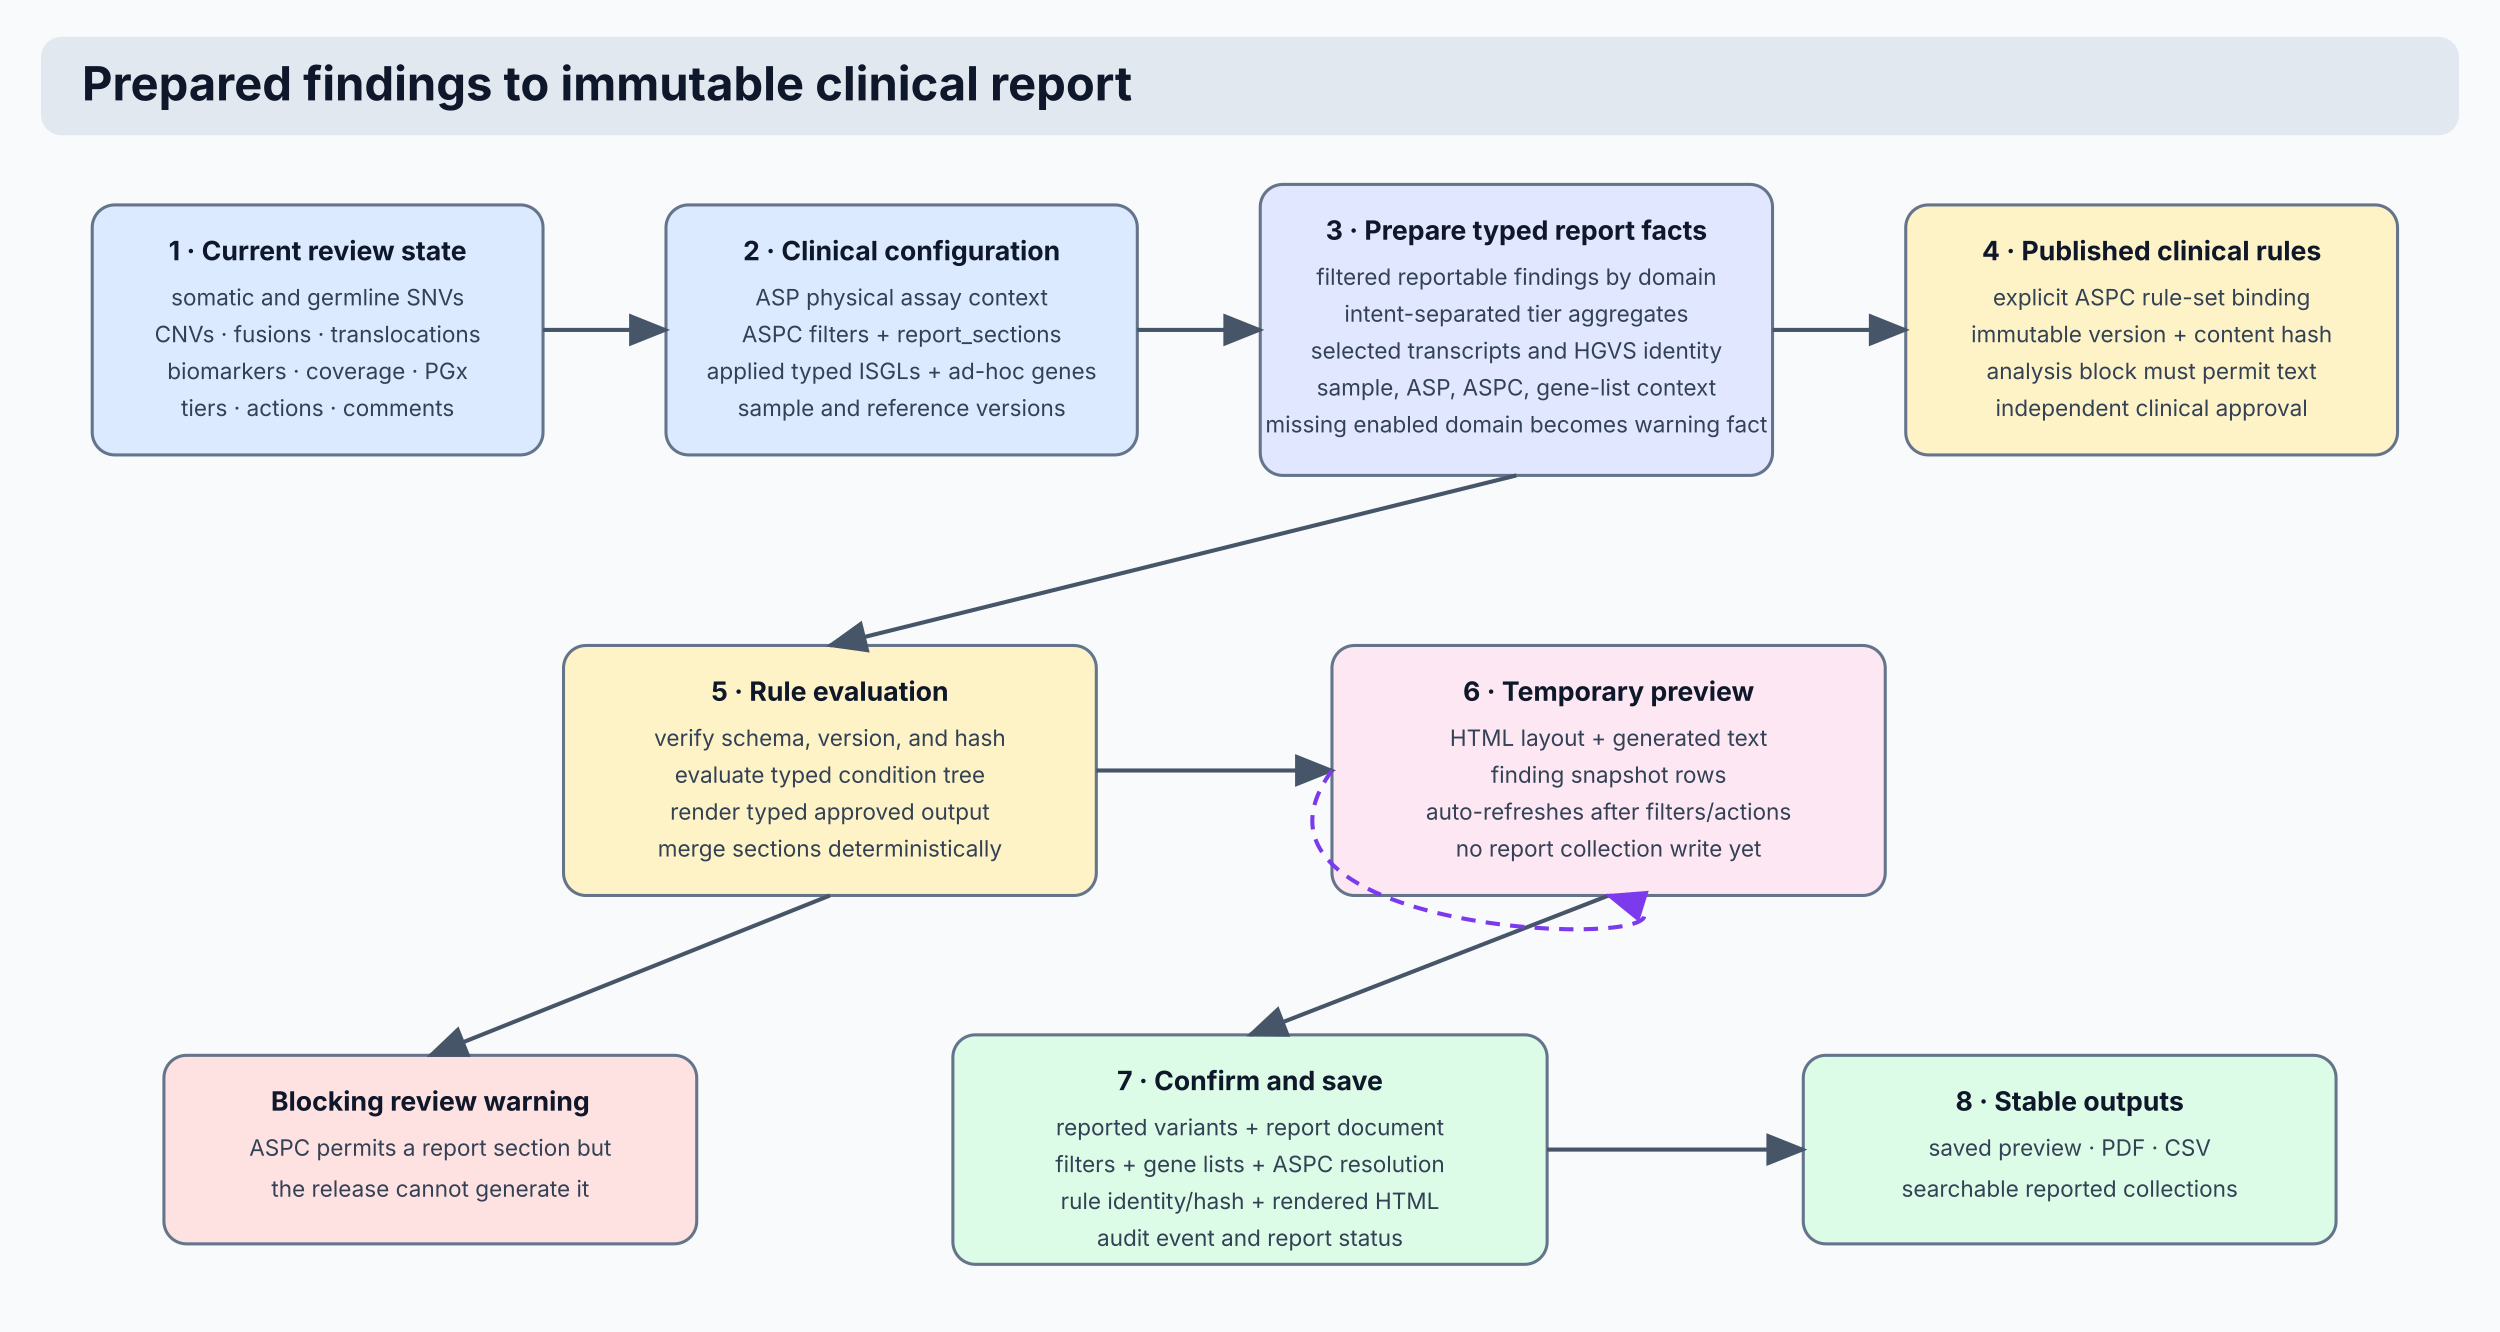
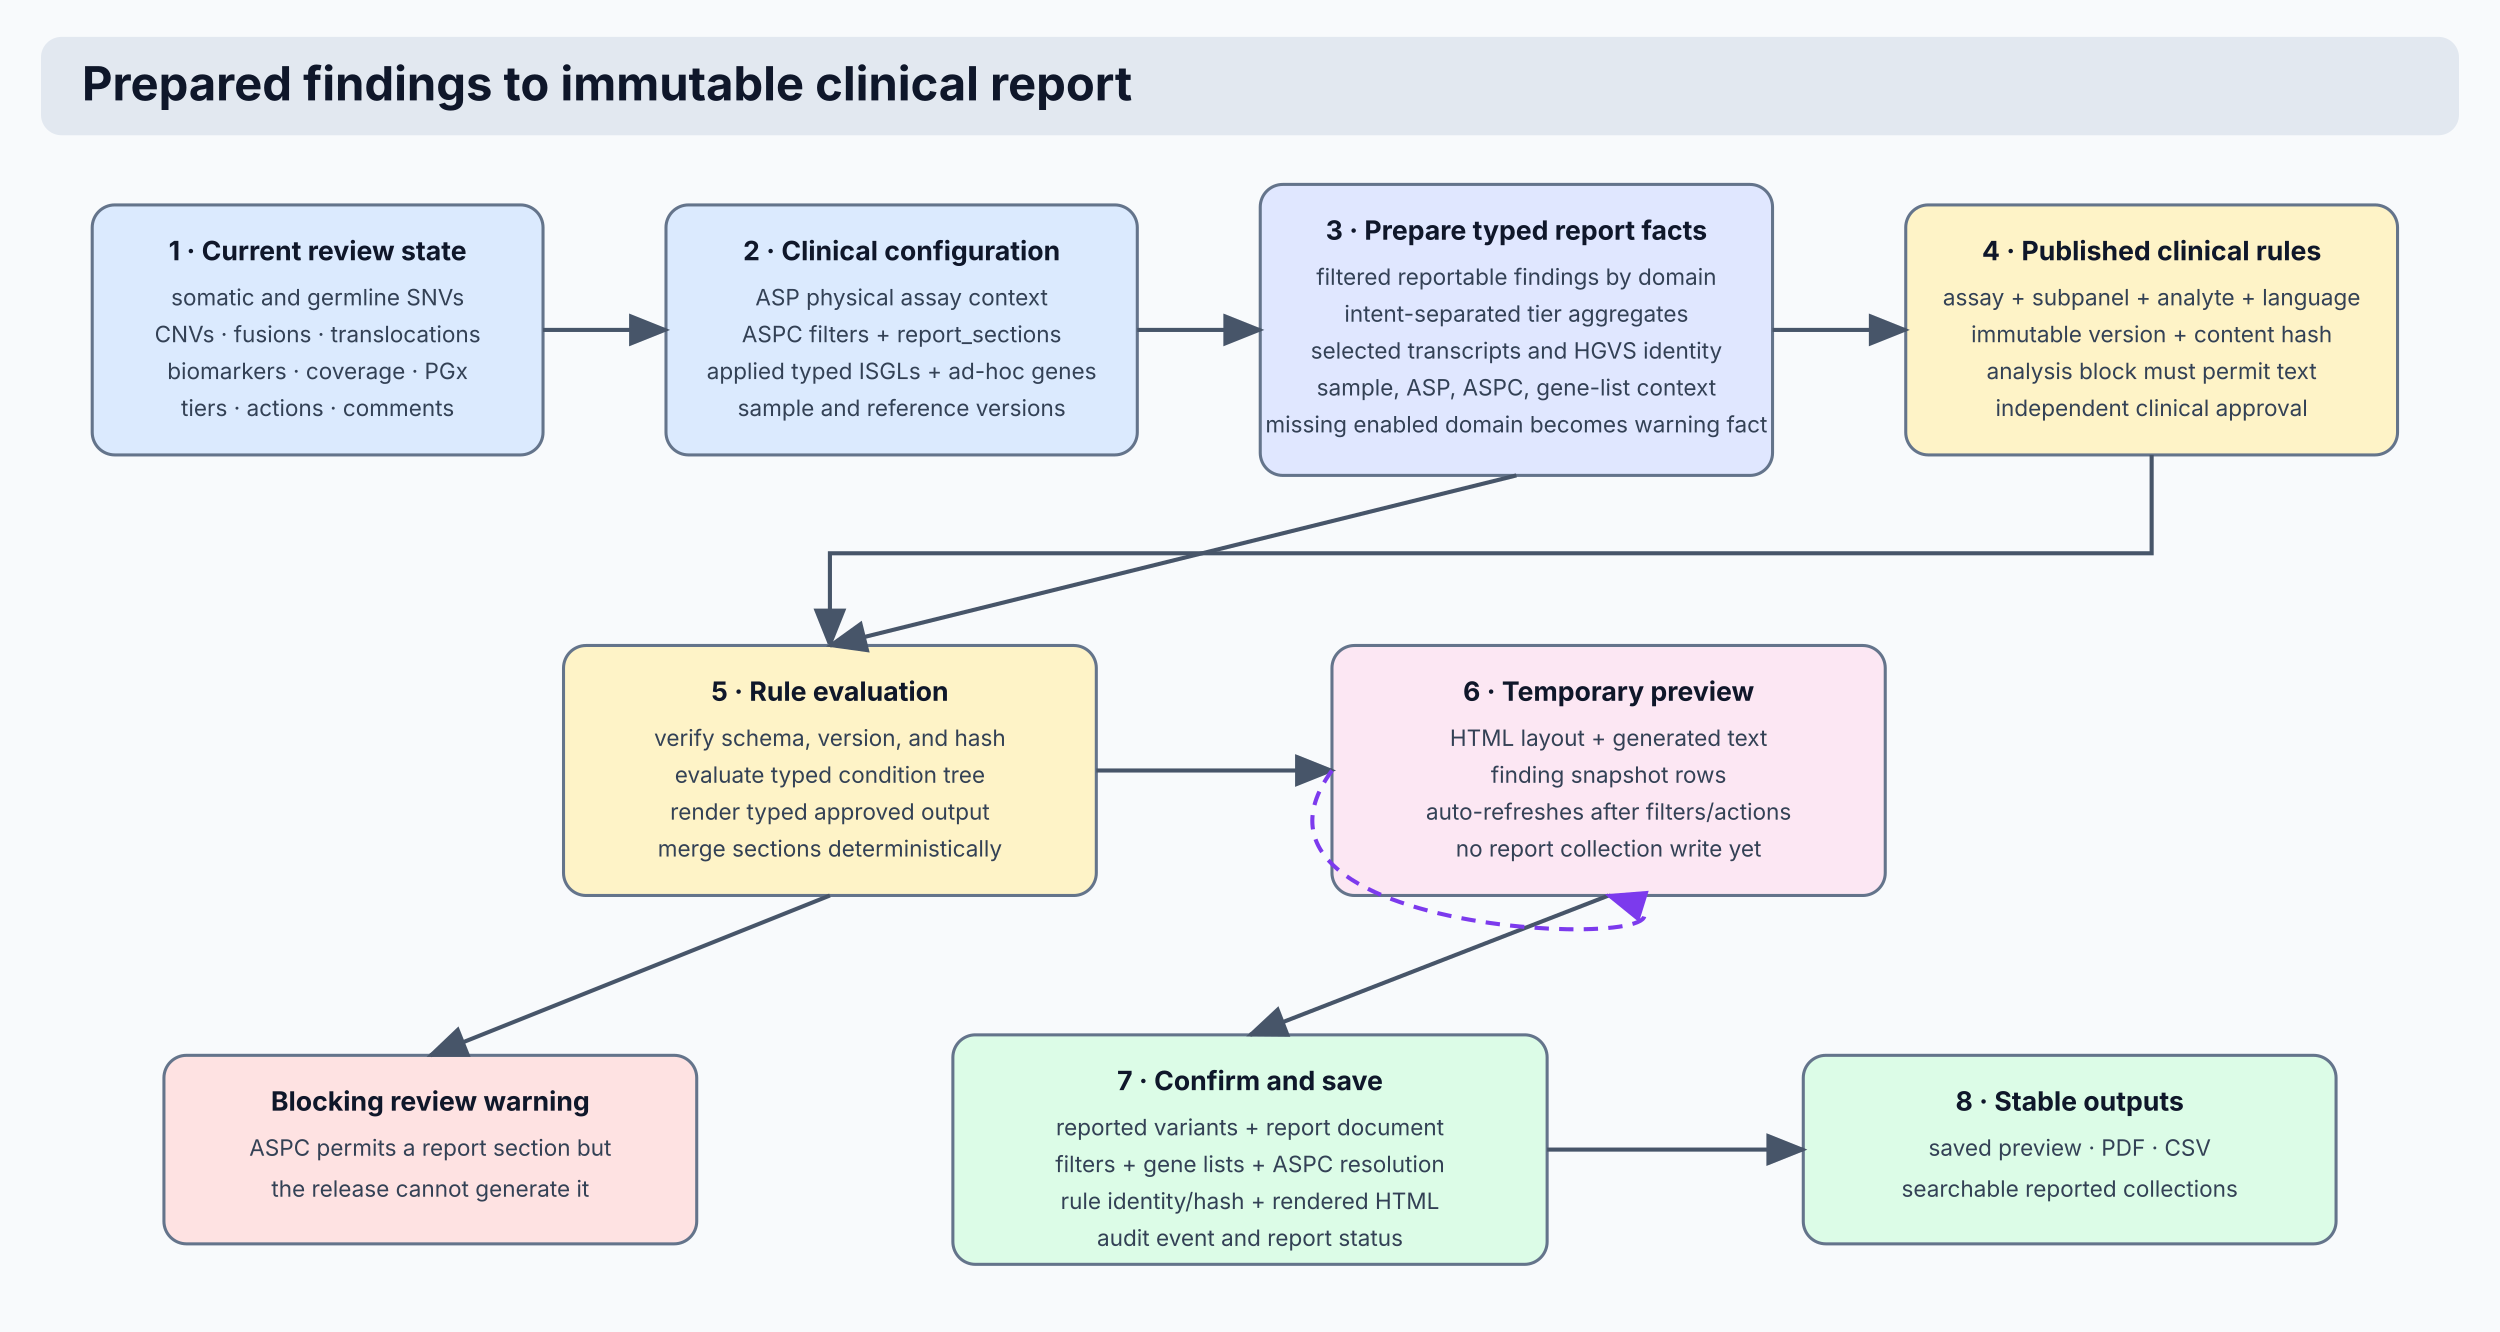
<svg xmlns="http://www.w3.org/2000/svg" width="1220" height="650" viewBox="0 0 1220 650" role="img" aria-labelledby="title desc">
  <defs>
    <style>.canvas{fill:#f8fafc}.band{fill:#e2e8f0}.source{fill:#dbeafe}.prepare{fill:#e0e7ff}.rules{fill:#fef3c7}.preview{fill:#fce7f3}.save{fill:#dcfce7}.alert{fill:#fee2e2}.title{font:700 23px Inter,'Segoe UI',Arial,sans-serif;fill:#0f172a}.label{font:700 13px Inter,'Segoe UI',Arial,sans-serif;fill:#0f172a}.sub{font:11px Inter,'Segoe UI',Arial,sans-serif;fill:#334155}.box{stroke:#64748b;stroke-width:1.5}.arrow{stroke:#475569;stroke-width:2;fill:none;marker-end:url(#a)}.refresh{stroke:#7c3aed;stroke-width:2;fill:none;stroke-dasharray:7 5;marker-end:url(#p)}</style>
    <marker id="a" markerWidth="10" markerHeight="8" refX="9" refY="4" orient="auto">
      <polygon points="0,0 10,4 0,8" fill="#475569" />
    </marker>
    <marker id="p" markerWidth="10" markerHeight="8" refX="9" refY="4" orient="auto">
      <polygon points="0,0 10,4 0,8" fill="#7c3aed" />
    </marker>
  </defs>
  <rect width="1220" height="650" class="canvas" />
  <rect x="20" y="18" width="1180" height="48" rx="10" class="band" />
  <text x="40" y="49" class="title">Prepared findings to immutable clinical report</text>
  <rect x="45" y="100" width="220" height="122" rx="11" class="box source" />
  <text x="155" y="127" text-anchor="middle" class="label">1 · Current review state</text>
  <text x="155" y="149" text-anchor="middle" class="sub">somatic and germline SNVs</text>
  <text x="155" y="167" text-anchor="middle" class="sub">CNVs · fusions · translocations</text>
  <text x="155" y="185" text-anchor="middle" class="sub">biomarkers · coverage · PGx</text>
  <text x="155" y="203" text-anchor="middle" class="sub">tiers · actions · comments</text>
  <rect x="325" y="100" width="230" height="122" rx="11" class="box source" />
  <text x="440" y="127" text-anchor="middle" class="label">2 · Clinical configuration</text>
  <text x="440" y="149" text-anchor="middle" class="sub">ASP physical assay context</text>
  <text x="440" y="167" text-anchor="middle" class="sub">ASPC filters + report_sections</text>
  <text x="440" y="185" text-anchor="middle" class="sub">applied typed ISGLs + ad-hoc genes</text>
  <text x="440" y="203" text-anchor="middle" class="sub">sample and reference versions</text>
  <rect x="615" y="90" width="250" height="142" rx="11" class="box prepare" />
  <text x="740" y="117" text-anchor="middle" class="label">3 · Prepare typed report facts</text>
  <text x="740" y="139" text-anchor="middle" class="sub">filtered reportable findings by domain</text>
  <text x="740" y="157" text-anchor="middle" class="sub">intent-separated tier aggregates</text>
  <text x="740" y="175" text-anchor="middle" class="sub">selected transcripts and HGVS identity</text>
  <text x="740" y="193" text-anchor="middle" class="sub">sample, ASP, ASPC, gene-list context</text>
  <text x="740" y="211" text-anchor="middle" class="sub">missing enabled domain becomes warning fact</text>
  <path d="M265 161 H325" class="arrow" />
  <path d="M555 161 H615" class="arrow" />
  <rect x="930" y="100" width="240" height="122" rx="11" class="box rules" />
  <text x="1050" y="127" text-anchor="middle" class="label">4 · Published clinical rules</text>
-   <text x="1050" y="149" text-anchor="middle" class="sub">explicit ASPC rule-set binding</text>
+   <text x="1050" y="149" text-anchor="middle" class="sub">assay + subpanel + analyte + language</text>
  <text x="1050" y="167" text-anchor="middle" class="sub">immutable version + content hash</text>
  <text x="1050" y="185" text-anchor="middle" class="sub">analysis block must permit text</text>
  <text x="1050" y="203" text-anchor="middle" class="sub">independent clinical approval</text>
  <path d="M865 161 H930" class="arrow" />
+   <path d="M1050 222 V270 H405 V315" class="arrow" />
  <rect x="275" y="315" width="260" height="122" rx="11" class="box rules" />
  <text x="405" y="342" text-anchor="middle" class="label">5 · Rule evaluation</text>
  <text x="405" y="364" text-anchor="middle" class="sub">verify schema, version, and hash</text>
  <text x="405" y="382" text-anchor="middle" class="sub">evaluate typed condition tree</text>
  <text x="405" y="400" text-anchor="middle" class="sub">render typed approved output</text>
  <text x="405" y="418" text-anchor="middle" class="sub">merge sections deterministically</text>
  <rect x="650" y="315" width="270" height="122" rx="11" class="box preview" />
  <text x="785" y="342" text-anchor="middle" class="label">6 · Temporary preview</text>
  <text x="785" y="364" text-anchor="middle" class="sub">HTML layout + generated text</text>
  <text x="785" y="382" text-anchor="middle" class="sub">finding snapshot rows</text>
  <text x="785" y="400" text-anchor="middle" class="sub">auto-refreshes after filters/actions</text>
  <text x="785" y="418" text-anchor="middle" class="sub">no report collection write yet</text>
  <path d="M740 232 L405 315" class="arrow" />
  <path d="M535 376 H650" class="arrow" />
  <rect x="80" y="515" width="260" height="92" rx="11" class="box alert" />
  <text x="210" y="542" text-anchor="middle" class="label">Blocking review warning</text>
  <text x="210" y="564" text-anchor="middle" class="sub">ASPC permits a report section but</text>
  <text x="210" y="584" text-anchor="middle" class="sub">the release cannot generate it</text>
  <rect x="465" y="505" width="290" height="112" rx="11" class="box save" />
  <text x="610" y="532" text-anchor="middle" class="label">7 · Confirm and save</text>
  <text x="610" y="554" text-anchor="middle" class="sub">reported variants + report document</text>
  <text x="610" y="572" text-anchor="middle" class="sub">filters + gene lists + ASPC resolution</text>
  <text x="610" y="590" text-anchor="middle" class="sub">rule identity/hash + rendered HTML</text>
  <text x="610" y="608" text-anchor="middle" class="sub">audit event and report status</text>
  <rect x="880" y="515" width="260" height="92" rx="11" class="box save" />
  <text x="1010" y="542" text-anchor="middle" class="label">8 · Stable outputs</text>
  <text x="1010" y="564" text-anchor="middle" class="sub">saved preview · PDF · CSV</text>
  <text x="1010" y="584" text-anchor="middle" class="sub">searchable reported collections</text>
  <path d="M405 437 L210 515" class="arrow" />
  <path d="M785 437 L610 505" class="arrow" />
  <path d="M755 561 H880" class="arrow" />
  <path d="M650 376 C585 465 875 465 785 437" class="refresh" />
</svg>
